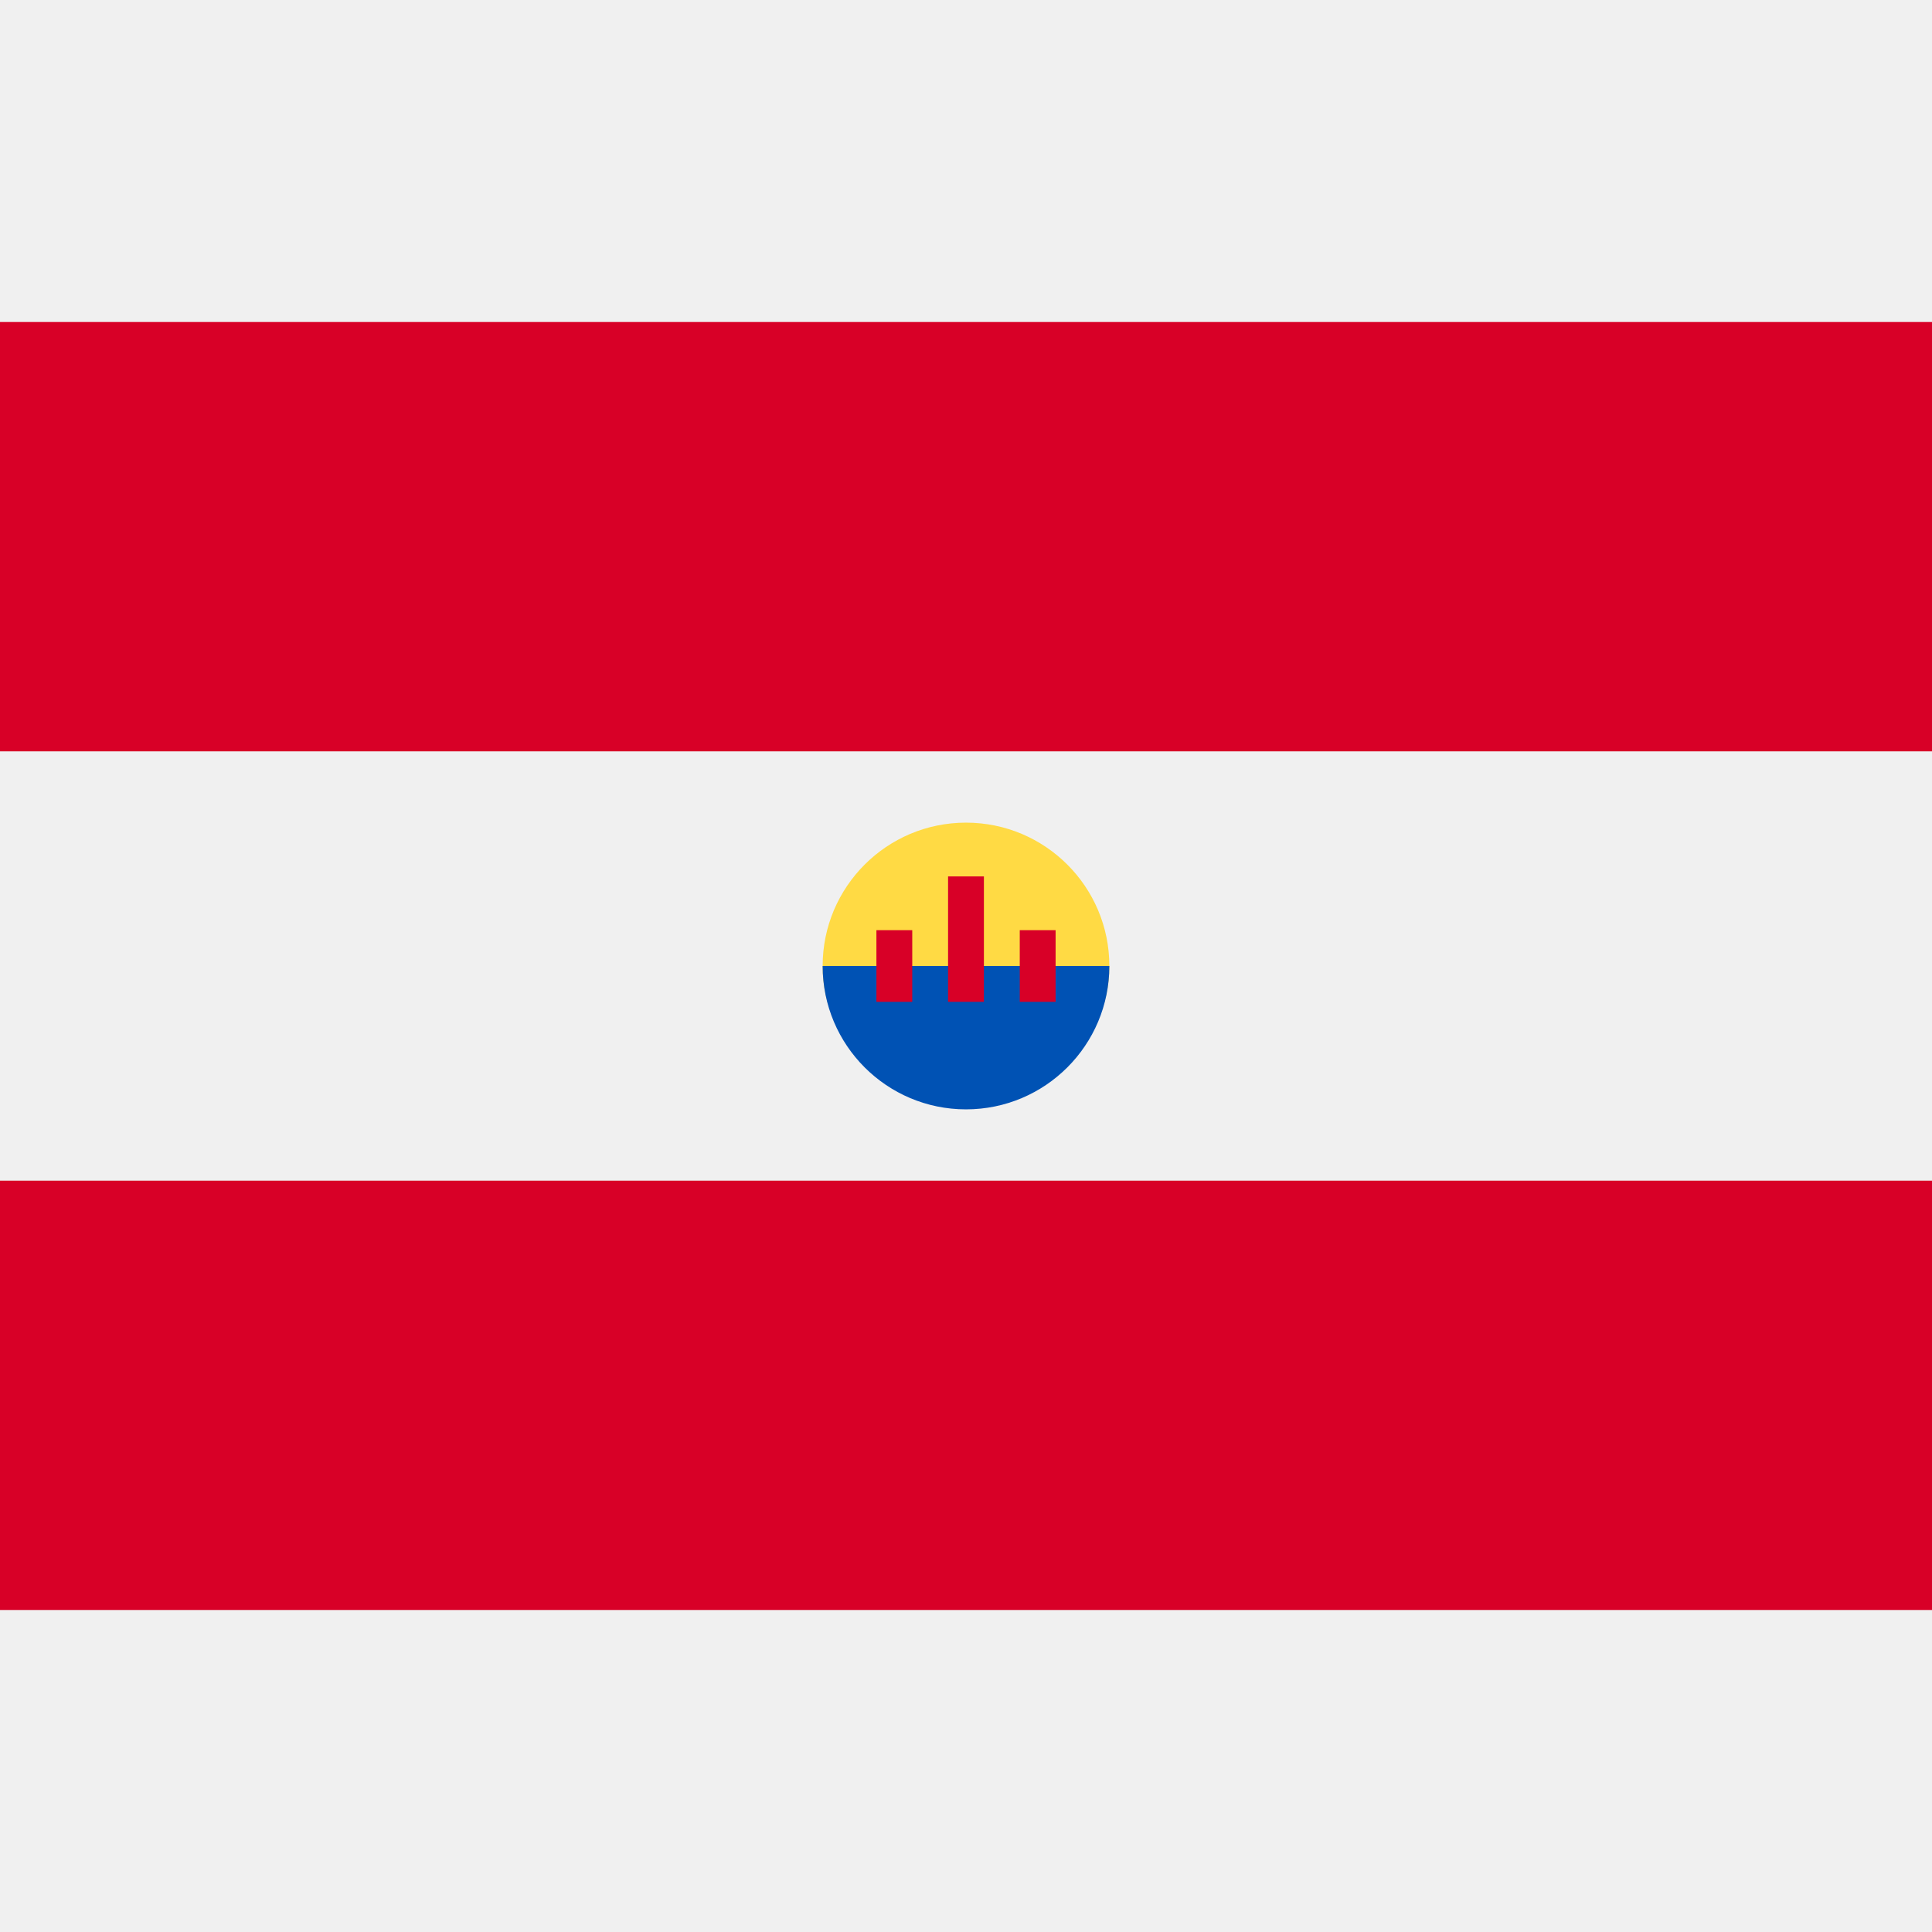
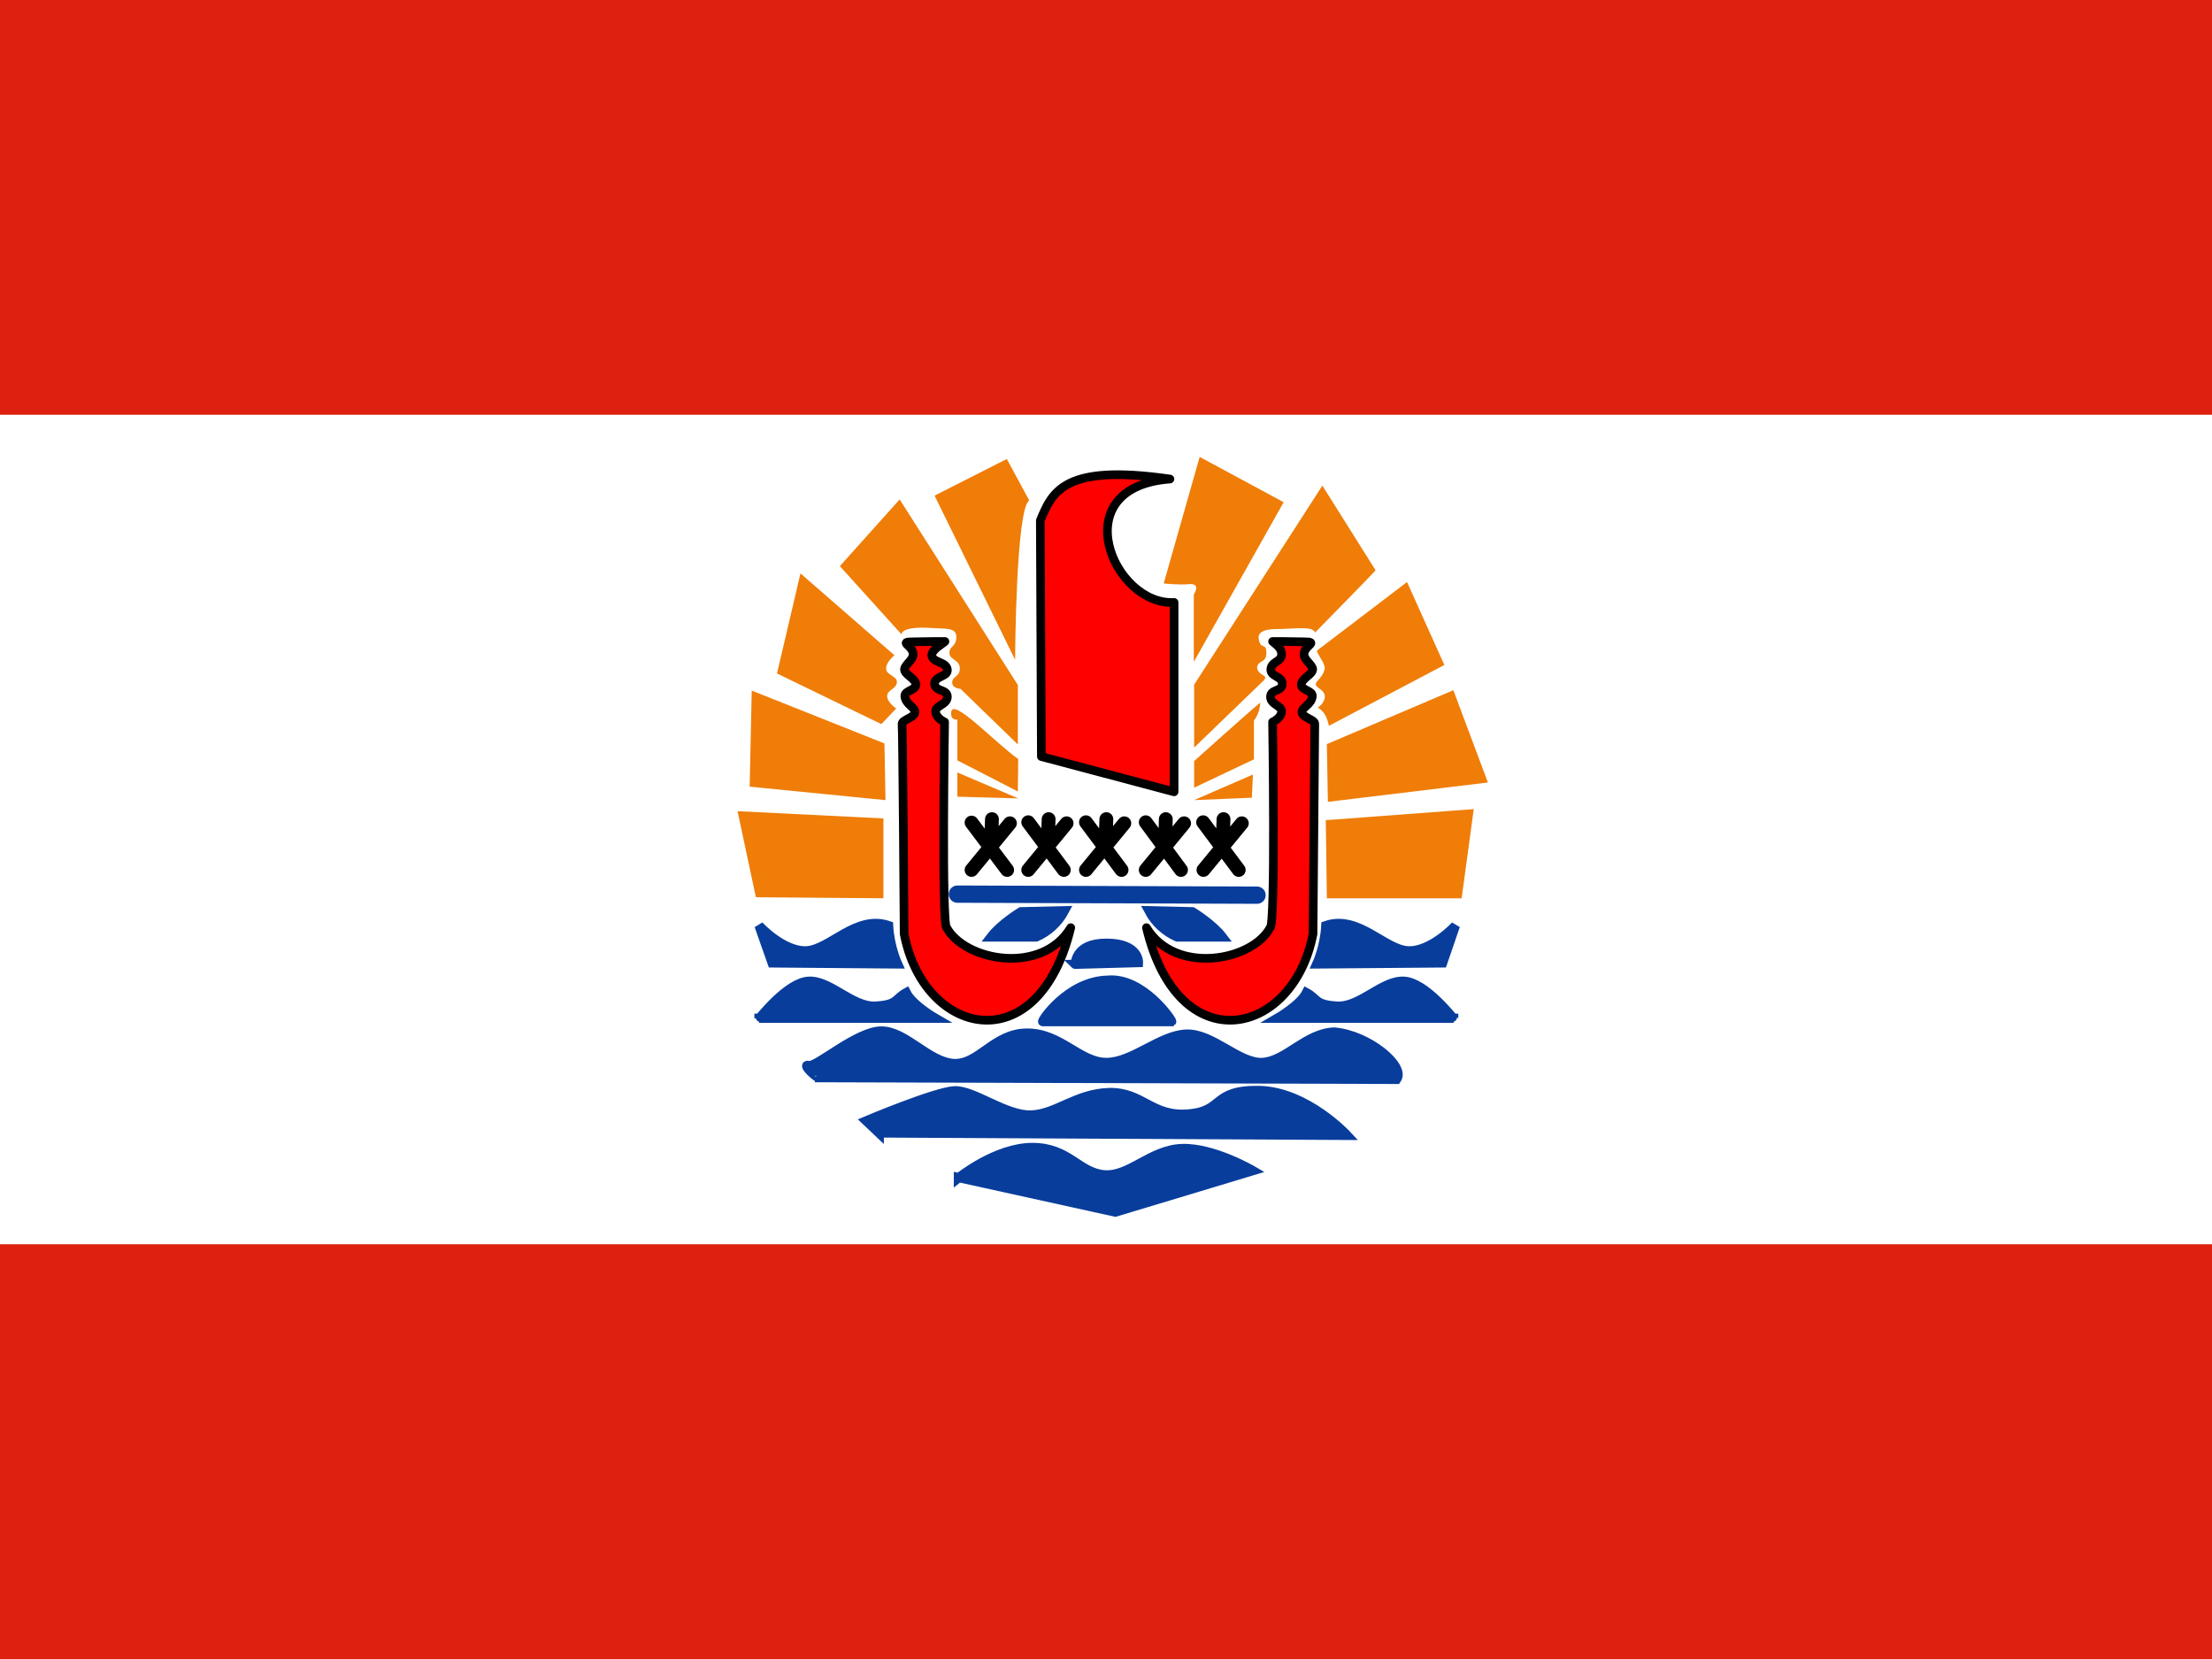
- <svg xmlns="http://www.w3.org/2000/svg" version="1.1" id="Capa_1" x="0px" y="0px" viewBox="0 0 512 512" style="enable-background:new 0 0 512 512;" xml:space="preserve">
-   <rect y="85.337" style="fill:#F0F0F0;" width="512" height="341.326" />
-   <g>
-     <rect y="85.337" style="fill:#D80027;" width="512" height="113.775" />
-     <rect y="312.888" style="fill:#D80027;" width="512" height="113.775" />
-   </g>
-   <path style="fill:#FFDA44;" d="M293.991,256c0,20.982-17.01,33.243-37.992,33.243S218.008,276.982,218.008,256  s17.01-37.992,37.992-37.992S293.991,235.018,293.991,256z" />
-   <path style="fill:#0052B4;" d="M293.991,256c0,20.982-17.01,37.992-37.992,37.992s-37.992-17.01-37.992-37.992" />
-   <g>
-     <rect x="232.259" y="246.506" style="fill:#D80027;" width="9.498" height="19" />
-     <rect x="270.247" y="246.506" style="fill:#D80027;" width="9.498" height="19" />
-     <rect x="251.247" y="232.259" style="fill:#D80027;" width="9.498" height="33.243" />
+ <svg xmlns="http://www.w3.org/2000/svg" id="flag-icons-pf" viewBox="0 0 640 480">
+   <defs>
+     <clipPath id="pf-a">
+       <path fill-opacity=".7" d="M0 0h640v480H0z" />
+     </clipPath>
+   </defs>
+   <g clip-path="url(#pf-a)">
+     <path fill="#fff" d="M0 0h640v480H0z" />
+     <path fill="#fff" d="M80 0h480v480H80z" />
+     <path fill="#083d9c" fill-rule="evenodd" stroke="#083d9c" stroke-width="2pt" d="M277.3 340.8s10.8-8.8 21.4-8.8 13.4 7.3 20.8 7.9c7.3.6 13.4-7.3 22.5-7.6 9.1-.3 20.5 6.4 20.5 6.4l-39.8 12-45.4-10zm-22.9-13 135.4.7s-11.7-12.7-25.5-13c-13.8-.2-10 6-20.5 6.8-10.6.9-13.2-6.4-22.9-6.2-9.6.3-15.2 6.2-22.5 6.5-7.4.3-16.7-7.3-22.3-7-5.6.3-25.5 8.7-25.5 8.7l3.8 3.6zm-17.3-16 167 .5c2.7-3.8-8.2-12.9-18.1-13.7-8.2.3-14 8.5-20.8 8.8-6.8.3-14.4-8.5-22-8.2-7.6.3-15.5 8.2-23.1 8.2-7.7 0-13.2-8.5-22.9-8.5s-14 9.3-21.4 8.8c-7.3-.6-13.8-9.4-20.8-9.4s-18.7 10.5-21 10c-2.4-.7 2.9 4.3 3.1 3.4z" />
+     <path fill="red" fill-rule="evenodd" stroke="#000" stroke-linejoin="round" stroke-width="2.5" d="m301.3 218.9 38.4 10.2v-54.8c-17.6 1-32.2-33.4-1.2-35.7-30.5-4.4-34 3.5-37.5 12z" />
+     <path fill="#083d9c" fill-rule="evenodd" stroke="#083d9c" stroke-linecap="round" stroke-width="5" d="m277 258.7 86.7.3" />
+     <path fill="none" stroke="#000" stroke-linecap="round" stroke-width="4" d="m281.1 238 10.3 13.7m-10.3 0 11.1-13.5M287 237l-.3 8.5m10.8-7.6 10.3 13.8m-10.3 0 11.1-13.5m-5.2-1.2-.3 8.5m11.1-7.6 10.3 13.8m-10.3 0 11.1-13.5m-5.2-1.2-.3 8.5m11.7-7.6 10.2 13.8m-10.2 0 11.1-13.5m-5.3-1.2-.2 8.5m11-7.6 10.3 13.8m-10.2 0 11.1-13.5M354 237l-.3 8.5" />
+     <path fill="#ef7d08" fill-rule="evenodd" d="m218.7 259.6 36.9.3v-23.1l-42.2-2.1zm-1.8-32 39.3 3.9-.3-16.4-38.4-15.3-.6 27.9zm8-32.7 30.1 14.6 4.3-4.5s-2.8-1.9-2.6-3.7c0-1.7 2.8-2 2.8-4 0-1.7-3-2-3.1-3.7-.2-2 2.4-4 2.4-4l-27.2-23.7-6.8 29zm198 65h-39l-.3-22.6 42.8-3.2zM384.2 232l46.3-5.6-10-26.7-36.6 15.6zm33.7-39.6L384.5 210c-.5-2-.9-3.8-3.2-5.3 0 0 2-1.2 2-3.2s-2.6-2.4-2.6-3.5 2.4-2.2 2.6-4.9c-.3-1.8-2.6-4.4-2.2-4.9l26-19.8zm-72.4 39.1 16.7-.7.3-6.7zm-51-.5-17.5-.5v-7l17.6 7.5zm0-2-17.5-9v-11.8s-2 .3-1.8-2c.1-4.9 12.9 8.9 19.4 13.4zm51-1.1v-7.7s15.8-14.2 19.1-16.9c0 3-1.8 5.2-1.8 5.2v11.2zM243 163.8l17.8 19.7c.4-1.8 4.5-2.1 8.6-1.8 4 .3 7.3-.3 7.3 2.6s-2 2.5-2 4.6 3 1.9 3 4.5-2.2 2.1-2.2 4.1c0 1.7 2.4 1.8 2.4 1.8l16.6 16.1v-17.2l-34.2-53.7zm27.4-20.4 23.3 47.5s.2-43.8 4.1-46.1l-6.5-12zm101 1.9-26 46.2V172s2.2-3.2-1.2-3c-3.4.3-7.5-.2-7.5-.2l10.4-36.6zM398 165c-.3.5-17.5 18-17.5 18-.8-2-6-1-11-1-4.9 0-5.6 1.6-5.3 2.9.5 3.3 2.2.8 2.2 4 0 3.1-2.4 2-2.7 4.2.3 2.7 3.8 2 1.7 4l-19.9 19.2v-18.2l37.1-57.6z" />
+     <path fill="red" fill-rule="evenodd" stroke="#000" stroke-linejoin="round" stroke-width="2.5" d="M309.8 268.4c-8.3 13.8-30.6 9.7-35.9 0-1.5-.4-.6-59.5-.6-59.5s-2.5-1.1-2.6-3c-.1-1.8 3.4-2 3.4-4.3s-3.6-1.4-3.7-3.8c0-2.2 3.9-2 3.7-4-.2-2.4-4.3-2-4.5-4.2 0-1.7 3-3.2 3.8-4a61.3 61.3 0 0 1-2.8 0l-6.4.1c-4.6 0 0 1 0 3.6 0 1.7-2.3 2.9-2.5 4.3-.1 1.6 3.2 2.6 3.3 4.5 0 1.6-3.3 1.7-3.2 3.3.2 2.5 3 3.1 2.9 4.7 0 1.5-3.6 2.1-3.7 3.3.2 2.4.6 60.8.6 60.8 5.7 29.8 38.8 37.3 48.2-1.8zm21.9 0c8.3 13.8 30.6 9.7 35.8 0 1.6-.4.7-59.5.7-59.5s2.5-1.1 2.6-3c.1-1.8-3.2-2-3.2-4.3s3.4-1.4 3.4-3.8c0-2.2-3.5-2-3.3-4.2.2-2.3 3-2 3.1-4.2.1-1.9-1.7-3-2.6-3.8h2.7l6.4.1c4.5 0 0 1 0 3.6 0 1.7 2.3 2.9 2.5 4.3 0 1.6-3.2 2.6-3.3 4.5 0 1.6 3.3 1.7 3.2 3.3-.2 2.5-3 3.1-3 4.7.1 1.5 3.7 2.1 3.7 3.3l-.5 60.8c-5.7 29.8-38.9 37.3-48.2-1.8z" />
+     <path fill="#083d9c" fill-rule="evenodd" stroke="#083d9c" stroke-width="2pt" d="M301.7 295.6H339c.3-.3-8.4-13-18.6-12-11.5.3-19.3 12-18.7 12zm118.9-1h-51s6.6-3.8 8.4-7.4c3.3 1.8 2.4 3.6 9 3.9 6.6.3 12.9-7.5 19.2-7.2 6.3.3 14.4 11 14.4 10.8zm-201 0h51s-6.6-3.8-8.4-7.4c-3.3 1.8-2.4 3.6-9 3.9-6.6.3-13-7.5-19.2-7.2-6.3.3-14.4 11-14.4 10.8zm3.8-16 36.3.3s-2.3-5-2.6-11.1c-9.4-3.2-17 7-23.8 7.3-6.7.3-13.7-7.3-13.7-7.3zm194 0-36.4.3s2.3-5 2.6-11.1c9.4-3.2 17 7 23.8 7.3 6.7.3 13.7-7.3 13.7-7.3zM311 279l18.4-.5s.3-5.6-9.3-5.6-8.8 6.4-9.1 6.1zm-11.2-7.9a17 17 0 0 0 8.2-7.6l-12.6.3s-5.8 3.5-8.7 7.3zm40.8 0a17 17 0 0 1-8.2-7.6l12.6.3s5.8 3.5 8.7 7.3z" />
+     <path fill="#de2010" fill-rule="evenodd" d="M-40 360h720v120H-40zm0-360h720v120H-40z" />
  </g>
</svg>
